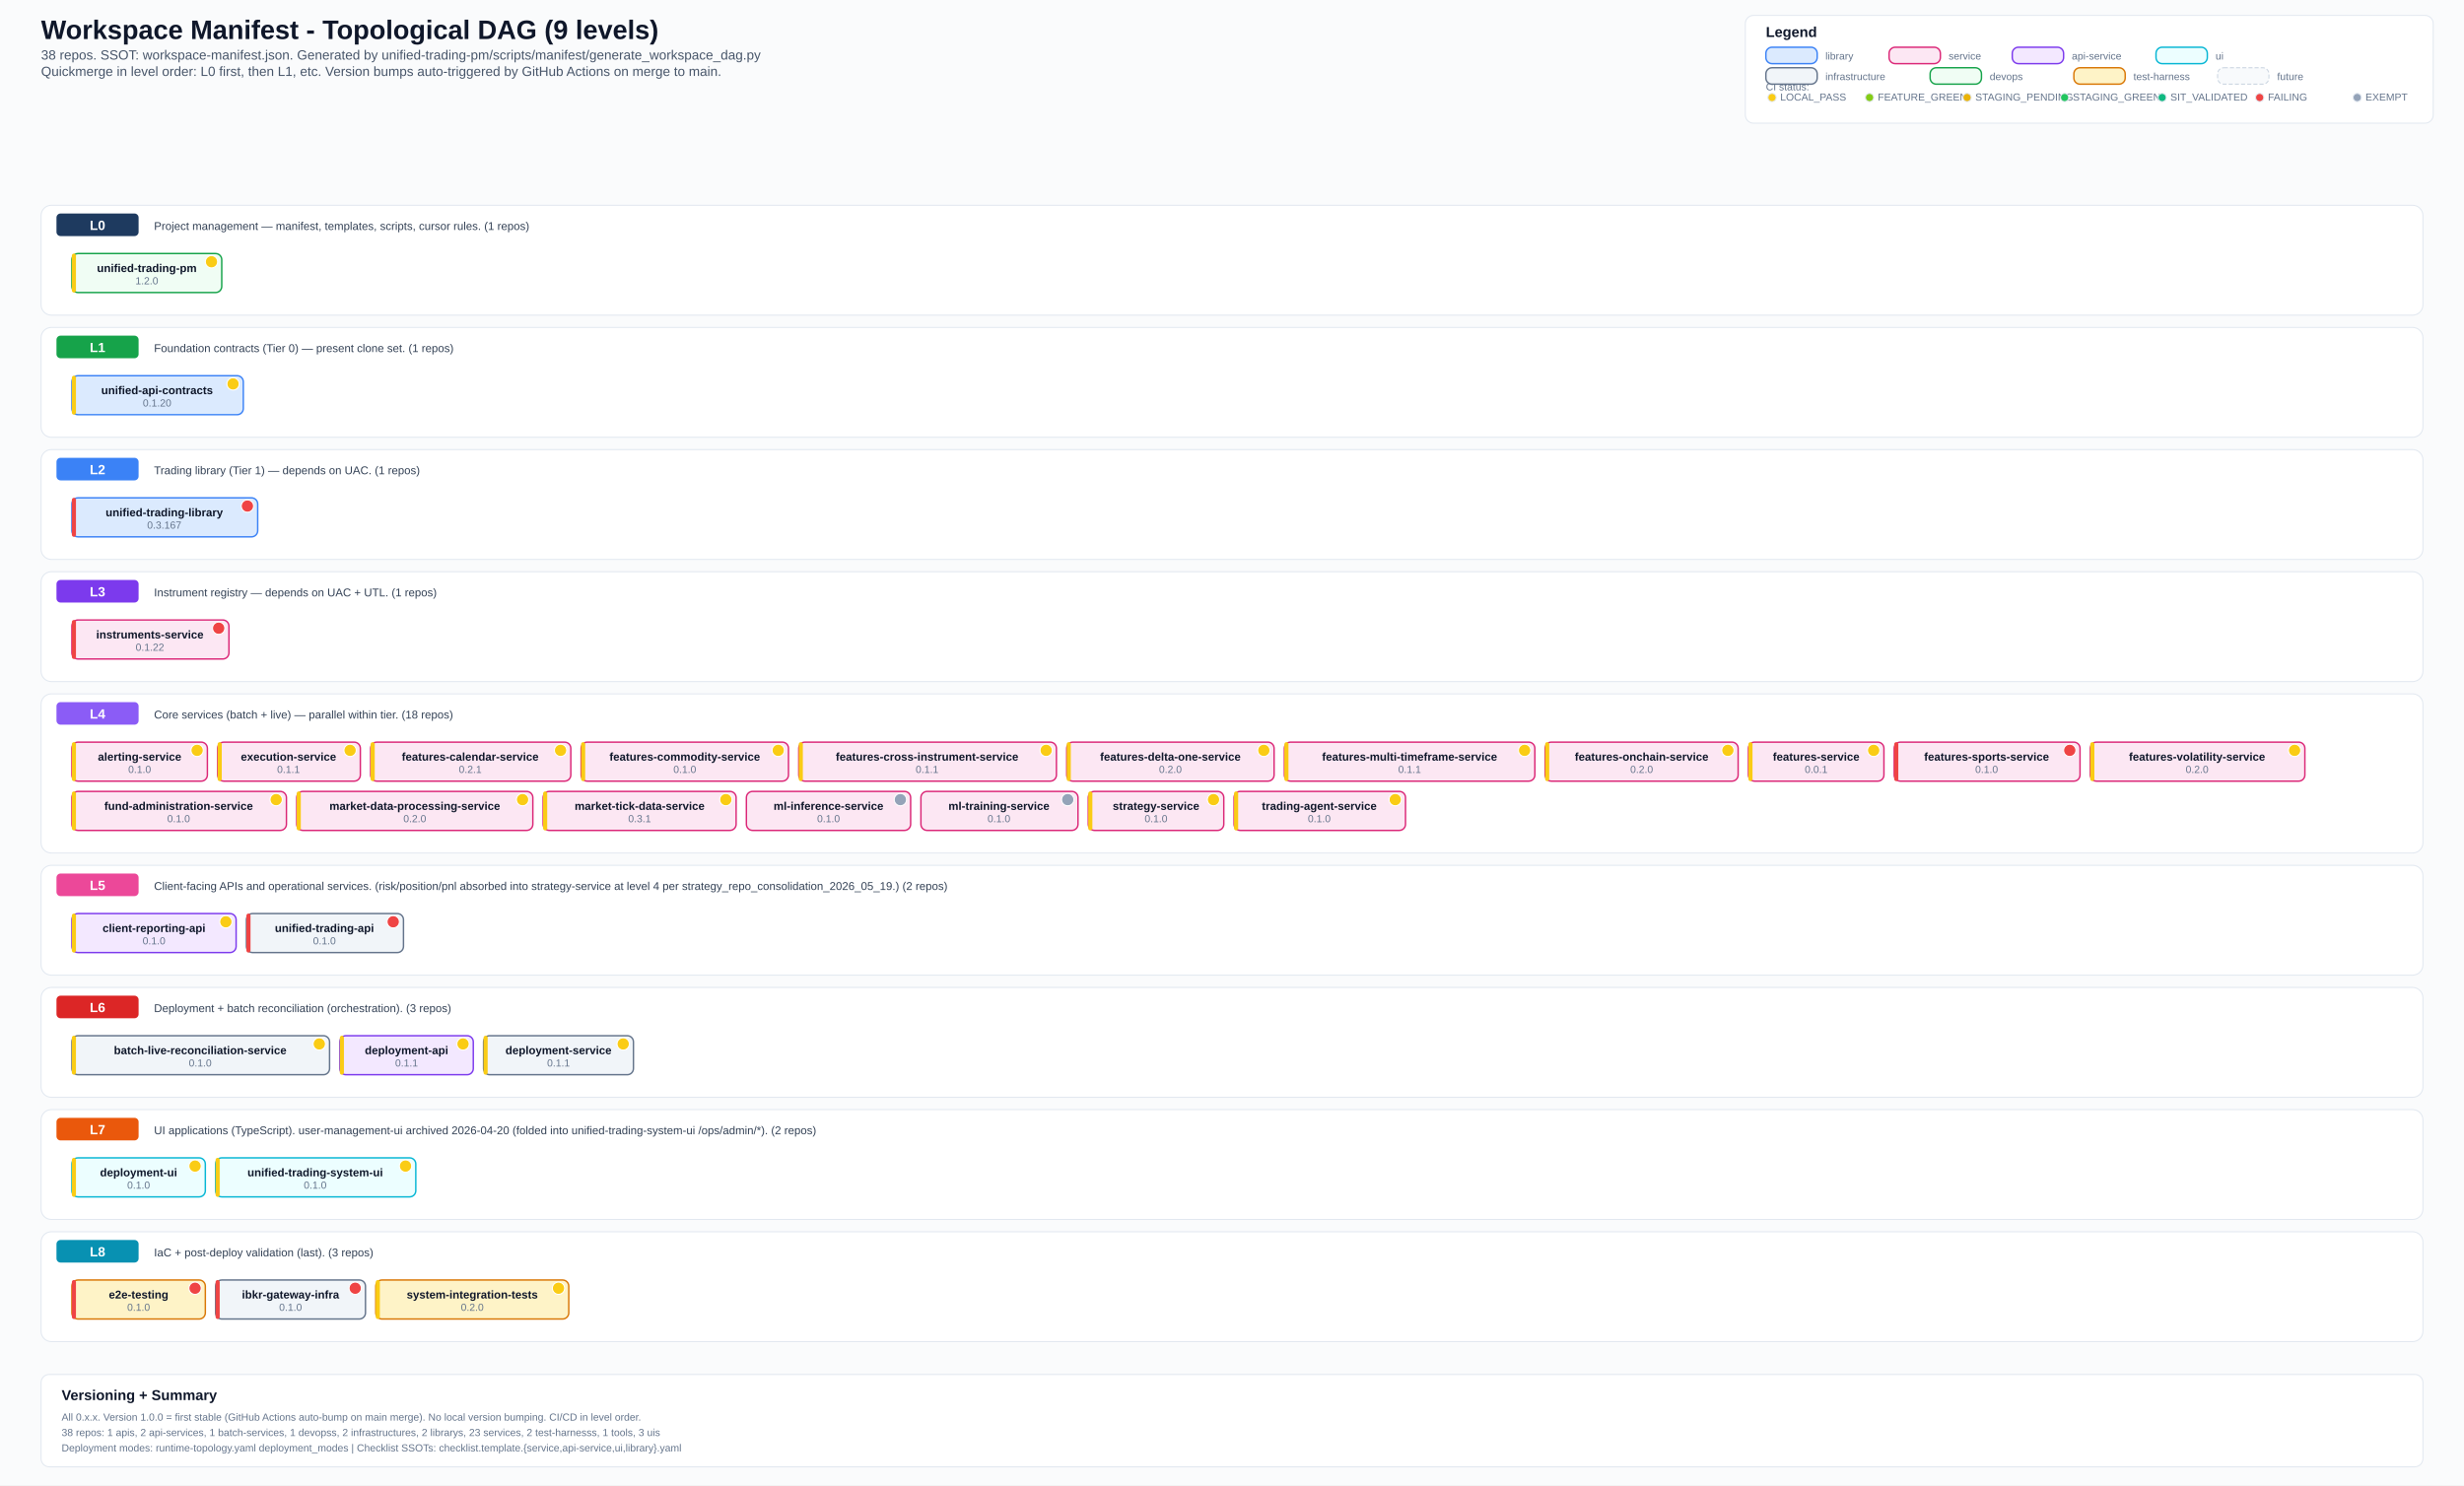
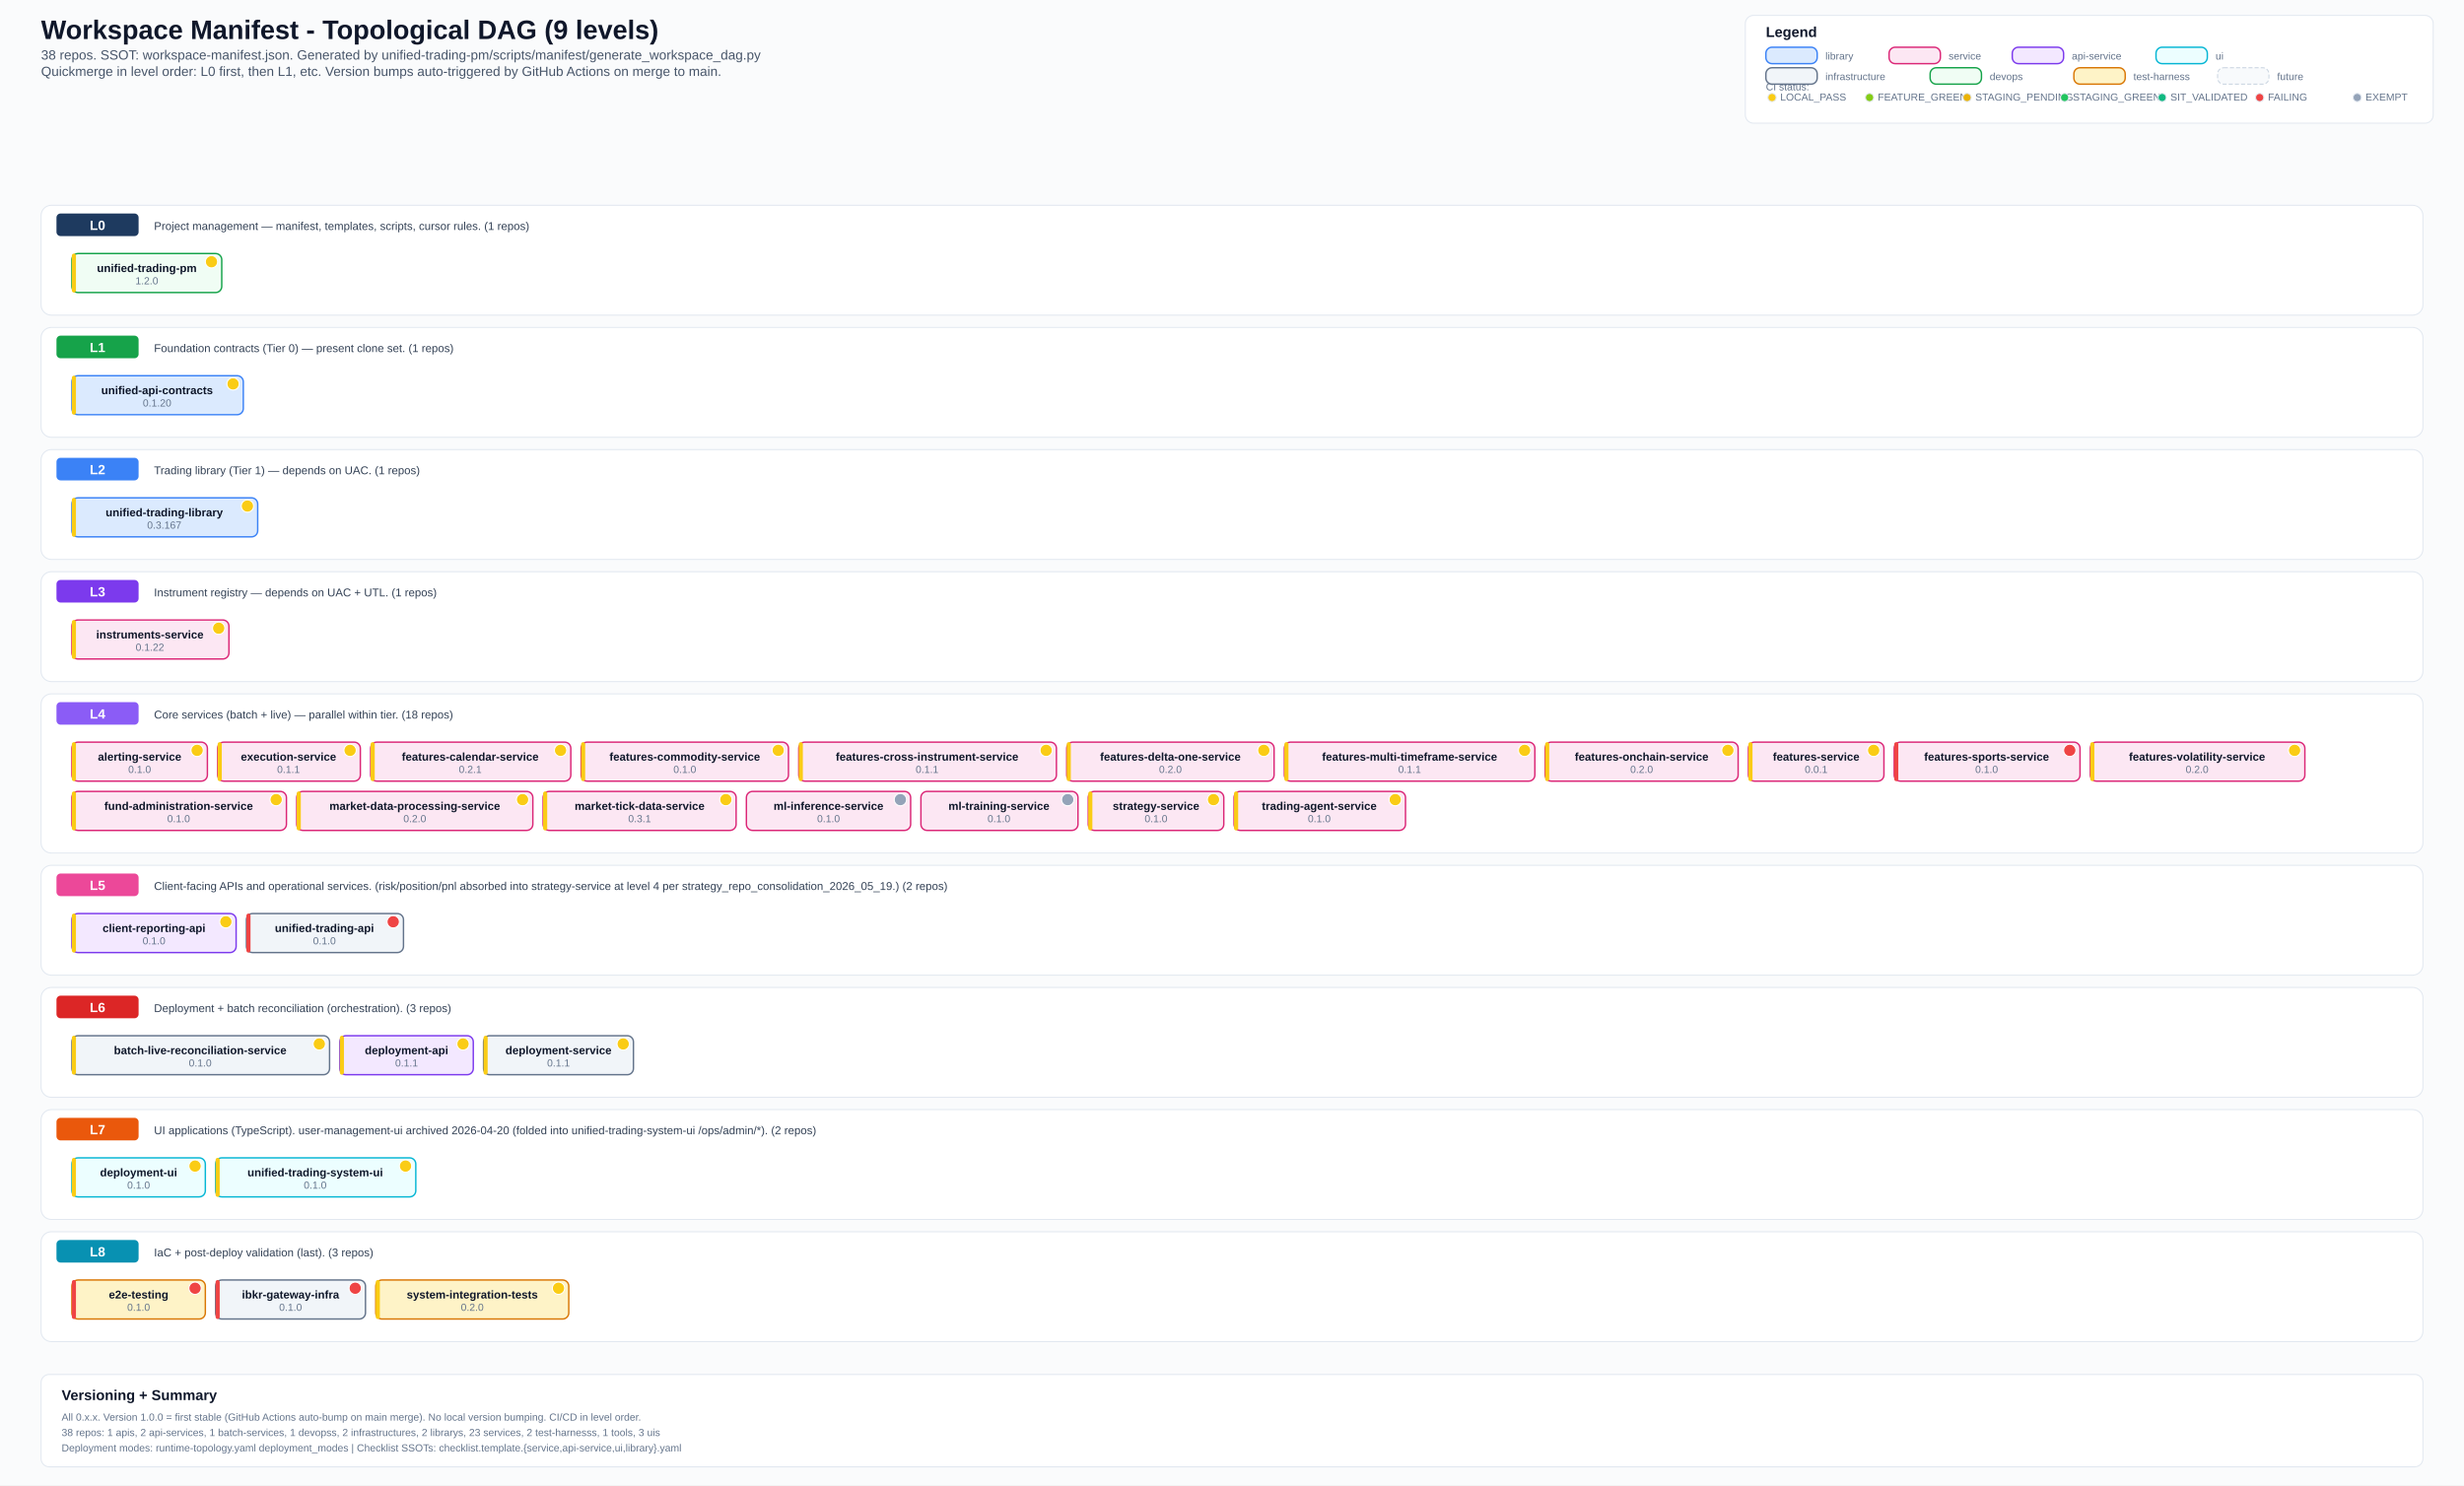
<svg xmlns="http://www.w3.org/2000/svg" width="2400" height="1447" viewBox="0 0 2400 1447">
  <defs>
    <style>
      .bg { fill: #fafbfc; }
      .title { font: 700 26px Arial, sans-serif; fill: #0f172a; }
      .subtitle { font: 500 13px Arial, sans-serif; fill: #475569; }
      .section { font: 700 14px Arial, sans-serif; fill: #0f172a; }
      .level-label { font: 700 13px Arial, sans-serif; fill: #ffffff; }
      .label { font: 600 11px Arial, sans-serif; fill: #0f172a; }
      .ver { font: 500 10px Arial, sans-serif; fill: #64748b; }
      .small { font: 500 10px Arial, sans-serif; fill: #64748b; }
      .desc { font: 500 11px Arial, sans-serif; fill: #334155; }
      .lib { fill: #dbeafe; stroke: #3b82f6; stroke-width: 1.4; rx: 6; }
      .svc { fill: #fce7f3; stroke: #db2777; stroke-width: 1.4; rx: 6; }
      .api { fill: #f3e8ff; stroke: #7c3aed; stroke-width: 1.4; rx: 6; }
      .ui-box { fill: #ecfeff; stroke: #06b6d4; stroke-width: 1.4; rx: 6; }
      .infra { fill: #f1f5f9; stroke: #64748b; stroke-width: 1.4; rx: 6; }
      .devops { fill: #f0fdf4; stroke: #16a34a; stroke-width: 1.4; rx: 6; }
      .test { fill: #fef3c7; stroke: #d97706; stroke-width: 1.4; rx: 6; }
      .future { fill: #f8fafc; stroke: #cbd5e1; stroke-width: 1; rx: 6; stroke-dasharray: 4 2; }
      .level-bg { fill: #ffffff; stroke: #e2e8f0; stroke-width: 1; rx: 10; }
      .level-badge { rx: 4; }
      .legend-box { fill: #ffffff; stroke: #e2e8f0; stroke-width: 1; rx: 8; }
  </style>
  </defs>
  <rect class="bg" x="0" y="0" width="2400" height="1447" />
  <text x="40" y="38" class="title">Workspace Manifest - Topological DAG (9 levels)</text>
  <text x="40" y="58" class="subtitle">38 repos. SSOT: workspace-manifest.json. Generated by unified-trading-pm/scripts/manifest/generate_workspace_dag.py</text>
  <text x="40" y="74" class="subtitle">Quickmerge in level order: L0 first, then L1, etc. Version bumps auto-triggered by GitHub Actions on merge to main.</text>
  <rect x="1700" y="15" width="670" height="105" class="legend-box" />
  <text x="1720" y="36" class="section">Legend</text>
  <text x="1720" y="88" class="small">CI status:</text>
  <circle cx="1726" cy="95" r="4" fill="#facc15" stroke="#e2e8f0" stroke-width="1" />
  <text x="1734" y="98" class="small">LOCAL_PASS</text>
  <circle cx="1821" cy="95" r="4" fill="#84cc16" stroke="#e2e8f0" stroke-width="1" />
  <text x="1829" y="98" class="small">FEATURE_GREEN</text>
  <circle cx="1916" cy="95" r="4" fill="#eab308" stroke="#e2e8f0" stroke-width="1" />
  <text x="1924" y="98" class="small">STAGING_PENDING</text>
  <circle cx="2011" cy="95" r="4" fill="#22c55e" stroke="#e2e8f0" stroke-width="1" />
  <text x="2019" y="98" class="small">STAGING_GREEN</text>
  <circle cx="2106" cy="95" r="4" fill="#10b981" stroke="#e2e8f0" stroke-width="1" />
  <text x="2114" y="98" class="small">SIT_VALIDATED</text>
  <circle cx="2201" cy="95" r="4" fill="#ef4444" stroke="#e2e8f0" stroke-width="1" />
  <text x="2209" y="98" class="small">FAILING</text>
  <circle cx="2296" cy="95" r="4" fill="#94a3b8" stroke="#e2e8f0" stroke-width="1" />
  <text x="2304" y="98" class="small">EXEMPT</text>
  <rect x="1720" y="46" width="50" height="16" class="lib" />
  <text x="1778" y="58" class="small">library</text>
  <rect x="1840" y="46" width="50" height="16" class="svc" />
  <text x="1898" y="58" class="small">service</text>
  <rect x="1960" y="46" width="50" height="16" class="api" />
  <text x="2018" y="58" class="small">api-service</text>
  <rect x="2100" y="46" width="50" height="16" class="ui-box" />
  <text x="2158" y="58" class="small">ui</text>
  <rect x="1720" y="66" width="50" height="16" class="infra" />
  <text x="1778" y="78" class="small">infrastructure</text>
  <rect x="1880" y="66" width="50" height="16" class="devops" />
  <text x="1938" y="78" class="small">devops</text>
  <rect x="2020" y="66" width="50" height="16" class="test" />
  <text x="2078" y="78" class="small">test-harness</text>
  <rect x="2160" y="66" width="50" height="16" class="future" />
  <text x="2218" y="78" class="small">future</text>
  <rect x="40" y="200" width="2320" height="107" class="level-bg" />
  <rect x="55" y="208" width="80" height="22" fill="#1e3a5f" class="level-badge" />
  <text x="95" y="224" text-anchor="middle" class="level-label">L0</text>
  <text x="150" y="224" class="desc">Project management — manifest, templates, scripts, cursor rules. (1 repos)</text>
  <rect x="70" y="247" width="146" height="38" class="devops" />
  <rect x="70" y="247" width="4" height="38" fill="#facc15" rx="2" />
  <text x="143" y="265" text-anchor="middle" class="label">unified-trading-pm</text>
  <circle cx="206" cy="255" r="6" fill="#facc15" stroke="#fff" stroke-width="1" />
  <text x="143" y="277" text-anchor="middle" class="ver">1.2.0</text>
  <rect x="40" y="319" width="2320" height="107" class="level-bg" />
  <rect x="55" y="327" width="80" height="22" fill="#16a34a" class="level-badge" />
  <text x="95" y="343" text-anchor="middle" class="level-label">L1</text>
  <text x="150" y="343" class="desc">Foundation contracts (Tier 0) — present clone set. (1 repos)</text>
  <rect x="70" y="366" width="167" height="38" class="lib" />
  <rect x="70" y="366" width="4" height="38" fill="#facc15" rx="2" />
  <text x="153" y="384" text-anchor="middle" class="label">unified-api-contracts</text>
  <circle cx="227" cy="374" r="6" fill="#facc15" stroke="#fff" stroke-width="1" />
  <text x="153" y="396" text-anchor="middle" class="ver">0.1.20</text>
  <rect x="40" y="438" width="2320" height="107" class="level-bg" />
  <rect x="55" y="446" width="80" height="22" fill="#3b82f6" class="level-badge" />
  <text x="95" y="462" text-anchor="middle" class="level-label">L2</text>
  <text x="150" y="462" class="desc">Trading library (Tier 1) — depends on UAC. (1 repos)</text>
  <rect x="70" y="485" width="181" height="38" class="lib" />
-   <rect x="70" y="485" width="4" height="38" fill="#ef4444" rx="2" />
+   <rect x="70" y="485" width="4" height="38" fill="#facc15" rx="2" />
  <text x="160" y="503" text-anchor="middle" class="label">unified-trading-library</text>
-   <circle cx="241" cy="493" r="6" fill="#ef4444" stroke="#fff" stroke-width="1" />
+   <circle cx="241" cy="493" r="6" fill="#facc15" stroke="#fff" stroke-width="1" />
  <text x="160" y="515" text-anchor="middle" class="ver">0.3.167</text>
  <rect x="40" y="557" width="2320" height="107" class="level-bg" />
  <rect x="55" y="565" width="80" height="22" fill="#7c3aed" class="level-badge" />
  <text x="95" y="581" text-anchor="middle" class="level-label">L3</text>
  <text x="150" y="581" class="desc">Instrument registry — depends on UAC + UTL. (1 repos)</text>
  <rect x="70" y="604" width="153" height="38" class="svc" />
-   <rect x="70" y="604" width="4" height="38" fill="#ef4444" rx="2" />
+   <rect x="70" y="604" width="4" height="38" fill="#facc15" rx="2" />
  <text x="146" y="622" text-anchor="middle" class="label">instruments-service</text>
-   <circle cx="213" cy="612" r="6" fill="#ef4444" stroke="#fff" stroke-width="1" />
+   <circle cx="213" cy="612" r="6" fill="#facc15" stroke="#fff" stroke-width="1" />
  <text x="146" y="634" text-anchor="middle" class="ver">0.1.22</text>
  <rect x="40" y="676" width="2320" height="155" class="level-bg" />
  <rect x="55" y="684" width="80" height="22" fill="#8b5cf6" class="level-badge" />
  <text x="95" y="700" text-anchor="middle" class="level-label">L4</text>
  <text x="150" y="700" class="desc">Core services (batch + live) — parallel within tier. (18 repos)</text>
  <rect x="70" y="723" width="132" height="38" class="svc" />
  <rect x="70" y="723" width="4" height="38" fill="#facc15" rx="2" />
  <text x="136" y="741" text-anchor="middle" class="label">alerting-service</text>
  <circle cx="192" cy="731" r="6" fill="#facc15" stroke="#fff" stroke-width="1" />
  <text x="136" y="753" text-anchor="middle" class="ver">0.1.0</text>
  <rect x="212" y="723" width="139" height="38" class="svc" />
  <rect x="212" y="723" width="4" height="38" fill="#facc15" rx="2" />
  <text x="281" y="741" text-anchor="middle" class="label">execution-service</text>
  <circle cx="341" cy="731" r="6" fill="#facc15" stroke="#fff" stroke-width="1" />
  <text x="281" y="753" text-anchor="middle" class="ver">0.1.1</text>
  <rect x="361" y="723" width="195" height="38" class="svc" />
  <rect x="361" y="723" width="4" height="38" fill="#facc15" rx="2" />
  <text x="458" y="741" text-anchor="middle" class="label">features-calendar-service</text>
  <circle cx="546" cy="731" r="6" fill="#facc15" stroke="#fff" stroke-width="1" />
  <text x="458" y="753" text-anchor="middle" class="ver">0.2.1</text>
  <rect x="566" y="723" width="202" height="38" class="svc" />
  <rect x="566" y="723" width="4" height="38" fill="#facc15" rx="2" />
  <text x="667" y="741" text-anchor="middle" class="label">features-commodity-service</text>
  <circle cx="758" cy="731" r="6" fill="#facc15" stroke="#fff" stroke-width="1" />
  <text x="667" y="753" text-anchor="middle" class="ver">0.1.0</text>
  <rect x="778" y="723" width="251" height="38" class="svc" />
  <rect x="778" y="723" width="4" height="38" fill="#facc15" rx="2" />
  <text x="903" y="741" text-anchor="middle" class="label">features-cross-instrument-service</text>
  <circle cx="1019" cy="731" r="6" fill="#facc15" stroke="#fff" stroke-width="1" />
  <text x="903" y="753" text-anchor="middle" class="ver">0.1.1</text>
  <rect x="1039" y="723" width="202" height="38" class="svc" />
  <rect x="1039" y="723" width="4" height="38" fill="#facc15" rx="2" />
  <text x="1140" y="741" text-anchor="middle" class="label">features-delta-one-service</text>
  <circle cx="1231" cy="731" r="6" fill="#facc15" stroke="#fff" stroke-width="1" />
  <text x="1140" y="753" text-anchor="middle" class="ver">0.2.0</text>
  <rect x="1251" y="723" width="244" height="38" class="svc" />
  <rect x="1251" y="723" width="4" height="38" fill="#facc15" rx="2" />
  <text x="1373" y="741" text-anchor="middle" class="label">features-multi-timeframe-service</text>
  <circle cx="1485" cy="731" r="6" fill="#facc15" stroke="#fff" stroke-width="1" />
  <text x="1373" y="753" text-anchor="middle" class="ver">0.1.1</text>
  <rect x="1505" y="723" width="188" height="38" class="svc" />
  <rect x="1505" y="723" width="4" height="38" fill="#facc15" rx="2" />
  <text x="1599" y="741" text-anchor="middle" class="label">features-onchain-service</text>
  <circle cx="1683" cy="731" r="6" fill="#facc15" stroke="#fff" stroke-width="1" />
  <text x="1599" y="753" text-anchor="middle" class="ver">0.2.0</text>
  <rect x="1703" y="723" width="132" height="38" class="svc" />
  <rect x="1703" y="723" width="4" height="38" fill="#facc15" rx="2" />
  <text x="1769" y="741" text-anchor="middle" class="label">features-service</text>
  <circle cx="1825" cy="731" r="6" fill="#facc15" stroke="#fff" stroke-width="1" />
  <text x="1769" y="753" text-anchor="middle" class="ver">0.0.1</text>
  <rect x="1845" y="723" width="181" height="38" class="svc" />
  <rect x="1845" y="723" width="4" height="38" fill="#ef4444" rx="2" />
  <text x="1935" y="741" text-anchor="middle" class="label">features-sports-service</text>
  <circle cx="2016" cy="731" r="6" fill="#ef4444" stroke="#fff" stroke-width="1" />
  <text x="1935" y="753" text-anchor="middle" class="ver">0.1.0</text>
  <rect x="2036" y="723" width="209" height="38" class="svc" />
  <rect x="2036" y="723" width="4" height="38" fill="#facc15" rx="2" />
  <text x="2140" y="741" text-anchor="middle" class="label">features-volatility-service</text>
  <circle cx="2235" cy="731" r="6" fill="#facc15" stroke="#fff" stroke-width="1" />
  <text x="2140" y="753" text-anchor="middle" class="ver">0.2.0</text>
  <rect x="70" y="771" width="209" height="38" class="svc" />
  <rect x="70" y="771" width="4" height="38" fill="#facc15" rx="2" />
  <text x="174" y="789" text-anchor="middle" class="label">fund-administration-service</text>
  <circle cx="269" cy="779" r="6" fill="#facc15" stroke="#fff" stroke-width="1" />
  <text x="174" y="801" text-anchor="middle" class="ver">0.1.0</text>
  <rect x="289" y="771" width="230" height="38" class="svc" />
  <rect x="289" y="771" width="4" height="38" fill="#facc15" rx="2" />
  <text x="404" y="789" text-anchor="middle" class="label">market-data-processing-service</text>
  <circle cx="509" cy="779" r="6" fill="#facc15" stroke="#fff" stroke-width="1" />
  <text x="404" y="801" text-anchor="middle" class="ver">0.2.0</text>
  <rect x="529" y="771" width="188" height="38" class="svc" />
  <rect x="529" y="771" width="4" height="38" fill="#facc15" rx="2" />
  <text x="623" y="789" text-anchor="middle" class="label">market-tick-data-service</text>
  <circle cx="707" cy="779" r="6" fill="#facc15" stroke="#fff" stroke-width="1" />
  <text x="623" y="801" text-anchor="middle" class="ver">0.3.1</text>
  <rect x="727" y="771" width="160" height="38" class="svc" />
  <text x="807" y="789" text-anchor="middle" class="label">ml-inference-service</text>
  <circle cx="877" cy="779" r="6" fill="#94a3b8" stroke="#fff" stroke-width="1" />
  <text x="807" y="801" text-anchor="middle" class="ver">0.1.0</text>
  <rect x="897" y="771" width="153" height="38" class="svc" />
  <text x="973" y="789" text-anchor="middle" class="label">ml-training-service</text>
  <circle cx="1040" cy="779" r="6" fill="#94a3b8" stroke="#fff" stroke-width="1" />
  <text x="973" y="801" text-anchor="middle" class="ver">0.1.0</text>
  <rect x="1060" y="771" width="132" height="38" class="svc" />
  <rect x="1060" y="771" width="4" height="38" fill="#facc15" rx="2" />
  <text x="1126" y="789" text-anchor="middle" class="label">strategy-service</text>
  <circle cx="1182" cy="779" r="6" fill="#facc15" stroke="#fff" stroke-width="1" />
  <text x="1126" y="801" text-anchor="middle" class="ver">0.1.0</text>
  <rect x="1202" y="771" width="167" height="38" class="svc" />
  <rect x="1202" y="771" width="4" height="38" fill="#facc15" rx="2" />
  <text x="1285" y="789" text-anchor="middle" class="label">trading-agent-service</text>
  <circle cx="1359" cy="779" r="6" fill="#facc15" stroke="#fff" stroke-width="1" />
  <text x="1285" y="801" text-anchor="middle" class="ver">0.1.0</text>
  <rect x="40" y="843" width="2320" height="107" class="level-bg" />
  <rect x="55" y="851" width="80" height="22" fill="#ec4899" class="level-badge" />
  <text x="95" y="867" text-anchor="middle" class="level-label">L5</text>
  <text x="150" y="867" class="desc">Client-facing APIs and operational services. (risk/position/pnl absorbed into strategy-service at level 4 per strategy_repo_consolidation_2026_05_19.) (2 repos)</text>
  <rect x="70" y="890" width="160" height="38" class="api" />
  <rect x="70" y="890" width="4" height="38" fill="#facc15" rx="2" />
  <text x="150" y="908" text-anchor="middle" class="label">client-reporting-api</text>
  <circle cx="220" cy="898" r="6" fill="#facc15" stroke="#fff" stroke-width="1" />
  <text x="150" y="920" text-anchor="middle" class="ver">0.1.0</text>
  <rect x="240" y="890" width="153" height="38" class="infra" />
  <rect x="240" y="890" width="4" height="38" fill="#ef4444" rx="2" />
  <text x="316" y="908" text-anchor="middle" class="label">unified-trading-api</text>
  <circle cx="383" cy="898" r="6" fill="#ef4444" stroke="#fff" stroke-width="1" />
  <text x="316" y="920" text-anchor="middle" class="ver">0.1.0</text>
  <rect x="40" y="962" width="2320" height="107" class="level-bg" />
  <rect x="55" y="970" width="80" height="22" fill="#dc2626" class="level-badge" />
  <text x="95" y="986" text-anchor="middle" class="level-label">L6</text>
  <text x="150" y="986" class="desc">Deployment + batch reconciliation (orchestration). (3 repos)</text>
  <rect x="70" y="1009" width="251" height="38" class="infra" />
  <rect x="70" y="1009" width="4" height="38" fill="#facc15" rx="2" />
  <text x="195" y="1027" text-anchor="middle" class="label">batch-live-reconciliation-service</text>
  <circle cx="311" cy="1017" r="6" fill="#facc15" stroke="#fff" stroke-width="1" />
  <text x="195" y="1039" text-anchor="middle" class="ver">0.1.0</text>
  <rect x="331" y="1009" width="130" height="38" class="api" />
  <rect x="331" y="1009" width="4" height="38" fill="#facc15" rx="2" />
  <text x="396" y="1027" text-anchor="middle" class="label">deployment-api</text>
  <circle cx="451" cy="1017" r="6" fill="#facc15" stroke="#fff" stroke-width="1" />
  <text x="396" y="1039" text-anchor="middle" class="ver">0.1.1</text>
  <rect x="471" y="1009" width="146" height="38" class="infra" />
  <rect x="471" y="1009" width="4" height="38" fill="#facc15" rx="2" />
  <text x="544" y="1027" text-anchor="middle" class="label">deployment-service</text>
  <circle cx="607" cy="1017" r="6" fill="#facc15" stroke="#fff" stroke-width="1" />
  <text x="544" y="1039" text-anchor="middle" class="ver">0.1.1</text>
  <rect x="40" y="1081" width="2320" height="107" class="level-bg" />
  <rect x="55" y="1089" width="80" height="22" fill="#ea580c" class="level-badge" />
  <text x="95" y="1105" text-anchor="middle" class="level-label">L7</text>
  <text x="150" y="1105" class="desc">UI applications (TypeScript). user-management-ui archived 2026-04-20 (folded into unified-trading-system-ui /ops/admin/*). (2 repos)</text>
  <rect x="70" y="1128" width="130" height="38" class="ui-box" />
  <rect x="70" y="1128" width="4" height="38" fill="#facc15" rx="2" />
  <text x="135" y="1146" text-anchor="middle" class="label">deployment-ui</text>
  <circle cx="190" cy="1136" r="6" fill="#facc15" stroke="#fff" stroke-width="1" />
  <text x="135" y="1158" text-anchor="middle" class="ver">0.1.0</text>
  <rect x="210" y="1128" width="195" height="38" class="ui-box" />
  <rect x="210" y="1128" width="4" height="38" fill="#facc15" rx="2" />
  <text x="307" y="1146" text-anchor="middle" class="label">unified-trading-system-ui</text>
  <circle cx="395" cy="1136" r="6" fill="#facc15" stroke="#fff" stroke-width="1" />
  <text x="307" y="1158" text-anchor="middle" class="ver">0.1.0</text>
  <rect x="40" y="1200" width="2320" height="107" class="level-bg" />
  <rect x="55" y="1208" width="80" height="22" fill="#0891b2" class="level-badge" />
  <text x="95" y="1224" text-anchor="middle" class="level-label">L8</text>
  <text x="150" y="1224" class="desc">IaC + post-deploy validation (last). (3 repos)</text>
  <rect x="70" y="1247" width="130" height="38" class="test" />
  <rect x="70" y="1247" width="4" height="38" fill="#ef4444" rx="2" />
  <text x="135" y="1265" text-anchor="middle" class="label">e2e-testing</text>
  <circle cx="190" cy="1255" r="6" fill="#ef4444" stroke="#fff" stroke-width="1" />
  <text x="135" y="1277" text-anchor="middle" class="ver">0.1.0</text>
  <rect x="210" y="1247" width="146" height="38" class="infra" />
  <rect x="210" y="1247" width="4" height="38" fill="#ef4444" rx="2" />
  <text x="283" y="1265" text-anchor="middle" class="label">ibkr-gateway-infra</text>
  <circle cx="346" cy="1255" r="6" fill="#ef4444" stroke="#fff" stroke-width="1" />
  <text x="283" y="1277" text-anchor="middle" class="ver">0.1.0</text>
  <rect x="366" y="1247" width="188" height="38" class="test" />
  <rect x="366" y="1247" width="4" height="38" fill="#facc15" rx="2" />
  <text x="460" y="1265" text-anchor="middle" class="label">system-integration-tests</text>
  <circle cx="544" cy="1255" r="6" fill="#facc15" stroke="#fff" stroke-width="1" />
  <text x="460" y="1277" text-anchor="middle" class="ver">0.2.0</text>
  <rect x="40" y="1339" width="2320" height="90" fill="#ffffff" stroke="#e2e8f0" stroke-width="1" rx="8" />
  <text x="60" y="1364" class="section">Versioning + Summary</text>
  <text x="60" y="1384" class="small">All 0.x.x. Version 1.0.0 = first stable (GitHub Actions auto-bump on main merge). No local version bumping. CI/CD in level order.</text>
  <text x="60" y="1399" class="small">38 repos: 1 apis, 2 api-services, 1 batch-services, 1 devopss, 2 infrastructures, 2 librarys, 23 services, 2 test-harnesss, 1 tools, 3 uis</text>
  <text x="60" y="1414" class="small">Deployment modes: runtime-topology.yaml deployment_modes | Checklist SSOTs: checklist.template.{service,api-service,ui,library}.yaml</text>
</svg>
